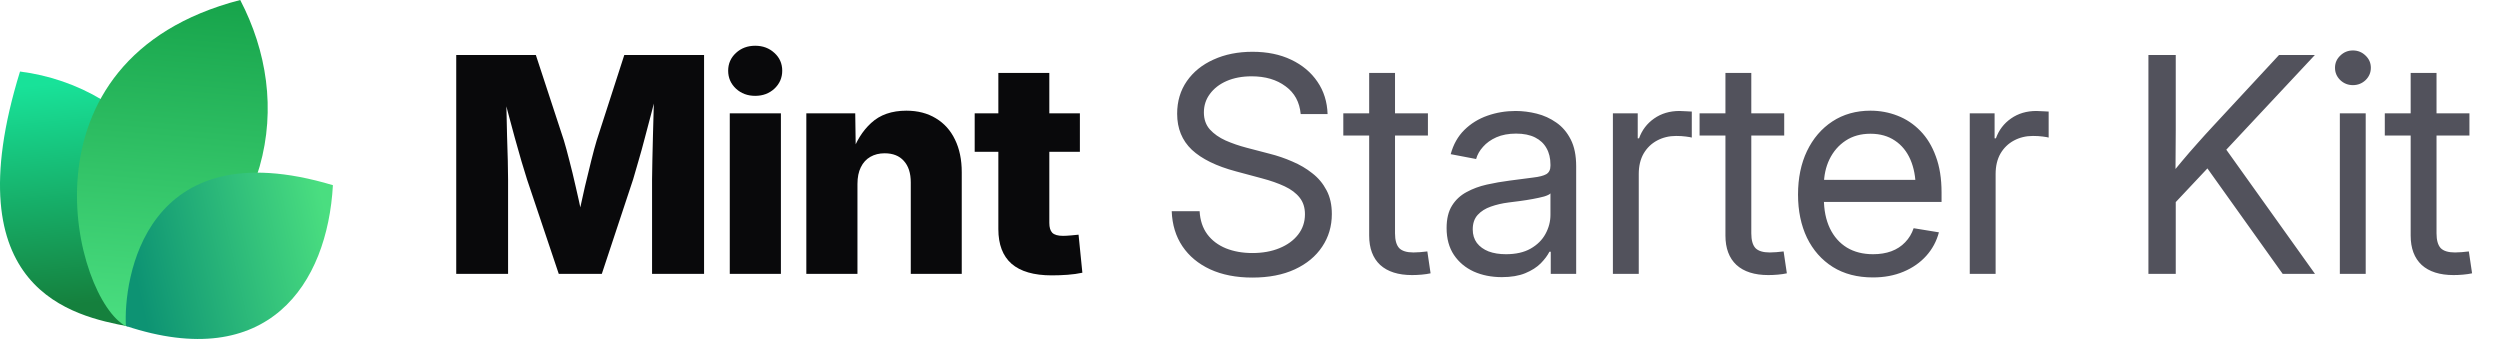
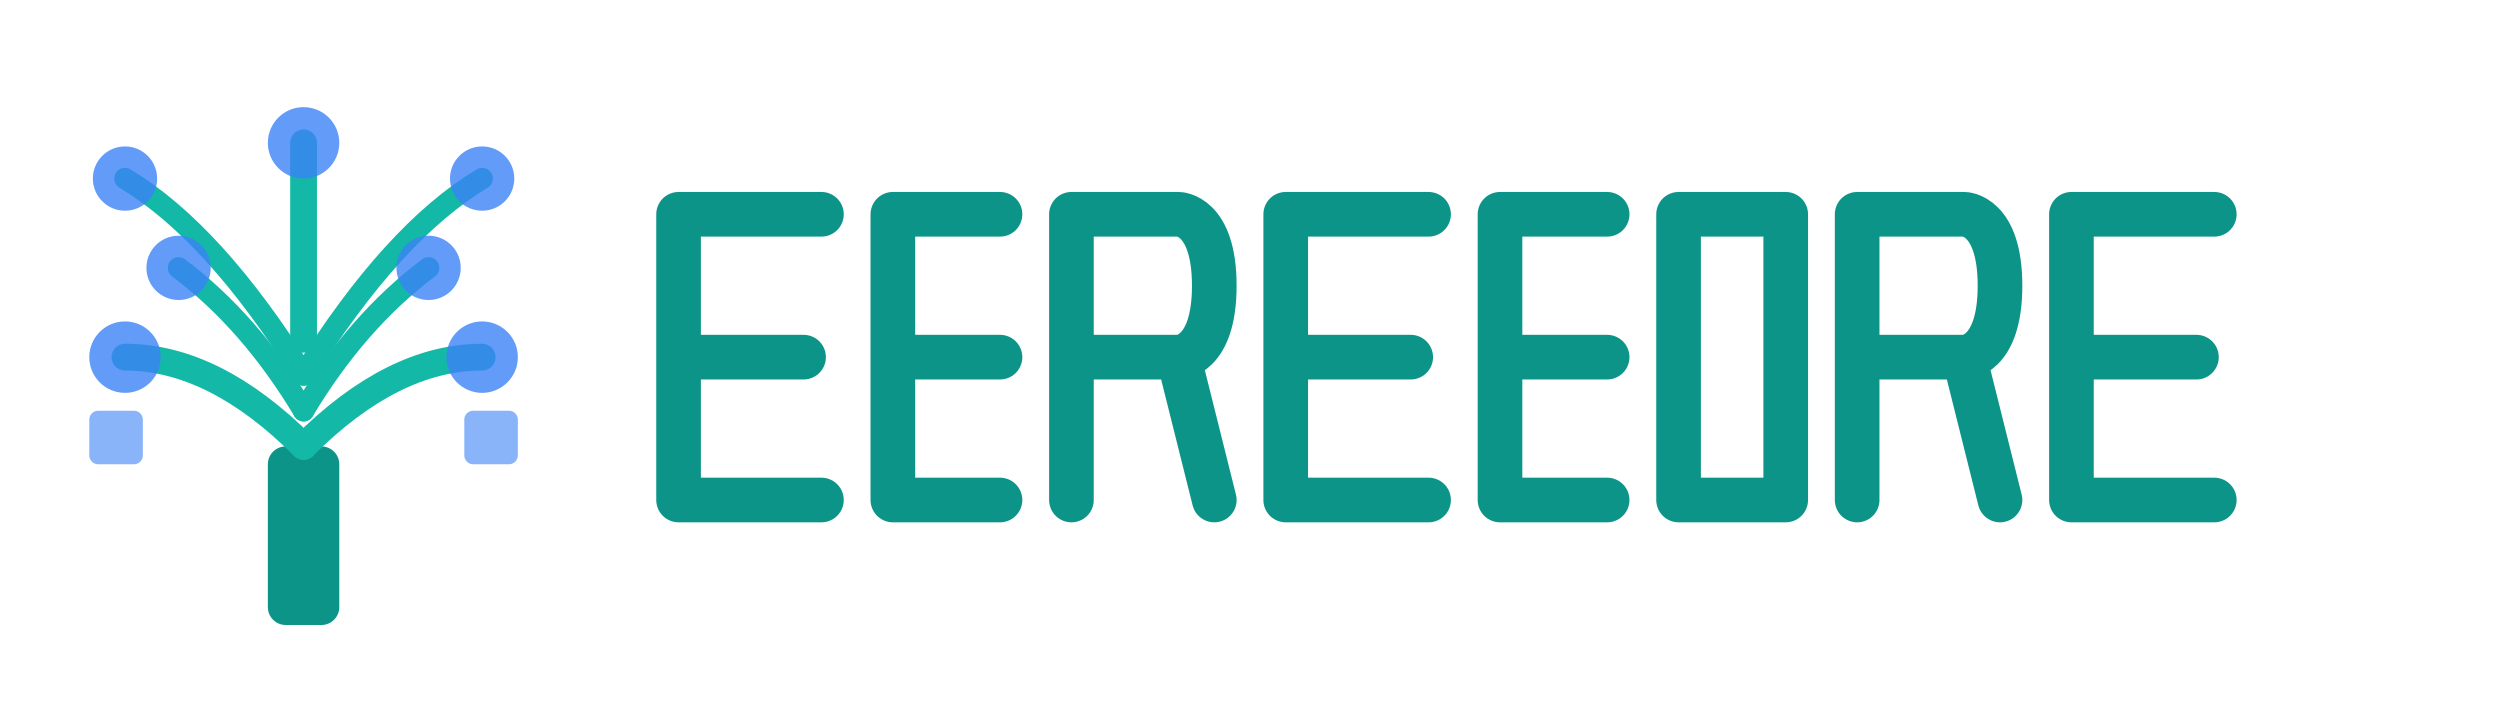
- <svg xmlns="http://www.w3.org/2000/svg" width="177" height="24" viewBox="0 0 177 24" fill="none">
-   <path d="M9.061 23.108C5.268 22.377 -3.391 20.627 1.417 5.064C9.634 6.099 16.973 14.064 9.061 23.108Z" fill="url(#paint0_linear_17557_2020)" />
-   <path d="M8.919 23.094C5.276 21.222 0.784 4.209 17.007 0C20.757 7.193 19.621 16.545 8.919 23.094Z" fill="url(#paint1_linear_17557_2020)" />
-   <path d="M8.914 23.079C8.735 19.882 10.159 9.085 23.57 13.111C23.181 20.123 18.984 26.418 8.914 23.079Z" fill="url(#paint2_linear_17557_2020)" />
-   <path d="M32.301 19.392V3.894H37.938L39.925 9.948C40.036 10.315 40.164 10.787 40.31 11.362C40.462 11.938 40.611 12.552 40.757 13.204C40.91 13.855 41.048 14.483 41.173 15.086C41.305 15.682 41.412 16.192 41.495 16.615H40.695C40.771 16.192 40.871 15.682 40.996 15.086C41.128 14.49 41.267 13.866 41.412 13.214C41.565 12.562 41.714 11.948 41.86 11.373C42.005 10.79 42.133 10.315 42.244 9.948L44.2 3.894H49.848V19.392H46.166V12.704C46.166 12.357 46.173 11.917 46.187 11.383C46.2 10.849 46.214 10.27 46.228 9.646C46.249 9.022 46.266 8.391 46.28 7.753C46.301 7.115 46.311 6.519 46.311 5.964H46.623C46.485 6.561 46.332 7.181 46.166 7.826C45.999 8.471 45.833 9.102 45.666 9.719C45.507 10.336 45.351 10.901 45.198 11.414C45.053 11.928 44.928 12.357 44.824 12.704L42.608 19.392H39.561L37.314 12.704C37.203 12.357 37.072 11.928 36.919 11.414C36.773 10.901 36.614 10.34 36.441 9.729C36.274 9.112 36.104 8.481 35.931 7.836C35.764 7.192 35.608 6.567 35.463 5.964H35.827C35.834 6.512 35.844 7.105 35.858 7.743C35.872 8.374 35.886 9.005 35.9 9.636C35.92 10.26 35.938 10.839 35.952 11.373C35.965 11.907 35.972 12.351 35.972 12.704V19.392H32.301ZM51.668 19.392V8.024H55.288V19.392H51.668ZM53.468 6.786C52.927 6.786 52.473 6.616 52.105 6.276C51.738 5.93 51.554 5.507 51.554 5.007C51.554 4.508 51.738 4.088 52.105 3.749C52.473 3.409 52.927 3.239 53.468 3.239C54.009 3.239 54.463 3.409 54.83 3.749C55.198 4.082 55.382 4.501 55.382 5.007C55.382 5.507 55.198 5.93 54.83 6.276C54.463 6.616 54.009 6.786 53.468 6.786ZM60.708 13.027V19.392H57.088V8.024H60.551L60.593 10.967H60.281C60.593 10.024 61.061 9.268 61.685 8.7C62.309 8.124 63.138 7.836 64.171 7.836C64.975 7.836 65.672 8.017 66.262 8.377C66.851 8.731 67.302 9.234 67.614 9.885C67.933 10.537 68.092 11.307 68.092 12.194V19.392H64.483V12.912C64.483 12.26 64.32 11.754 63.994 11.394C63.675 11.033 63.221 10.853 62.632 10.853C62.25 10.853 61.914 10.936 61.623 11.102C61.332 11.269 61.106 11.515 60.947 11.841C60.787 12.16 60.708 12.555 60.708 13.027ZM76.456 8.024V10.749H69.008V8.024H76.456ZM70.683 5.163H74.292V15.783C74.292 16.102 74.361 16.334 74.5 16.48C74.646 16.625 74.899 16.698 75.259 16.698C75.405 16.698 75.596 16.688 75.831 16.667C76.074 16.646 76.251 16.629 76.362 16.615L76.632 19.309C76.313 19.378 75.963 19.427 75.582 19.455C75.207 19.482 74.836 19.496 74.469 19.496C73.2 19.496 72.25 19.222 71.619 18.674C70.995 18.127 70.683 17.308 70.683 16.22V5.163Z" fill="#09090B" />
-   <path d="M88.667 19.652C87.523 19.652 86.528 19.458 85.682 19.07C84.843 18.681 84.188 18.137 83.716 17.437C83.245 16.736 82.992 15.908 82.957 14.951H84.933C84.968 15.596 85.148 16.14 85.474 16.584C85.8 17.021 86.24 17.354 86.795 17.582C87.35 17.804 87.974 17.915 88.667 17.915C89.388 17.915 90.026 17.801 90.581 17.572C91.143 17.343 91.583 17.024 91.902 16.615C92.228 16.199 92.391 15.717 92.391 15.169C92.391 14.698 92.266 14.306 92.017 13.994C91.767 13.675 91.413 13.408 90.956 13.193C90.498 12.978 89.954 12.787 89.323 12.621L87.502 12.132C86.123 11.765 85.082 11.255 84.382 10.603C83.689 9.944 83.342 9.095 83.342 8.055C83.342 7.174 83.571 6.404 84.028 5.746C84.486 5.087 85.117 4.577 85.921 4.217C86.726 3.849 87.645 3.666 88.678 3.666C89.718 3.666 90.63 3.853 91.413 4.227C92.204 4.602 92.824 5.122 93.275 5.787C93.726 6.446 93.965 7.209 93.993 8.076H92.089C92.013 7.23 91.656 6.574 91.018 6.11C90.387 5.638 89.586 5.403 88.615 5.403C87.95 5.403 87.36 5.513 86.847 5.735C86.341 5.957 85.946 6.262 85.661 6.651C85.377 7.032 85.235 7.469 85.235 7.961C85.235 8.447 85.377 8.849 85.661 9.168C85.946 9.48 86.317 9.74 86.774 9.948C87.232 10.149 87.724 10.319 88.251 10.457L89.884 10.884C90.439 11.023 90.977 11.206 91.496 11.435C92.023 11.657 92.495 11.934 92.911 12.267C93.334 12.593 93.67 12.995 93.92 13.474C94.17 13.945 94.294 14.504 94.294 15.149C94.294 16.015 94.066 16.788 93.608 17.468C93.157 18.148 92.512 18.681 91.673 19.07C90.834 19.458 89.832 19.652 88.667 19.652ZM101.097 8.024V9.594H95.106V8.024H101.097ZM96.937 5.163H98.767V16.521C98.767 17 98.865 17.347 99.059 17.562C99.26 17.77 99.6 17.874 100.078 17.874C100.21 17.874 100.366 17.867 100.546 17.853C100.733 17.832 100.903 17.815 101.056 17.801L101.285 19.351C101.097 19.392 100.886 19.423 100.65 19.444C100.414 19.465 100.189 19.475 99.974 19.475C98.996 19.475 98.244 19.236 97.717 18.758C97.197 18.272 96.937 17.579 96.937 16.677V5.163ZM106.33 19.621C105.595 19.621 104.932 19.489 104.343 19.226C103.754 18.955 103.285 18.564 102.939 18.05C102.592 17.53 102.419 16.896 102.419 16.147C102.419 15.495 102.547 14.965 102.804 14.556C103.06 14.146 103.403 13.828 103.833 13.599C104.263 13.363 104.742 13.186 105.269 13.068C105.796 12.95 106.333 12.857 106.881 12.787C107.574 12.69 108.132 12.617 108.555 12.569C108.978 12.52 109.287 12.441 109.481 12.33C109.675 12.212 109.772 12.014 109.772 11.737V11.654C109.772 11.203 109.679 10.815 109.492 10.489C109.311 10.163 109.041 9.91 108.68 9.729C108.32 9.549 107.872 9.459 107.338 9.459C106.805 9.459 106.34 9.546 105.945 9.719C105.556 9.892 105.241 10.118 104.998 10.395C104.755 10.665 104.593 10.953 104.509 11.258L102.71 10.915C102.897 10.222 103.22 9.65 103.677 9.199C104.135 8.748 104.679 8.412 105.31 8.19C105.941 7.968 106.607 7.857 107.307 7.857C107.8 7.857 108.295 7.92 108.795 8.044C109.301 8.169 109.765 8.381 110.188 8.679C110.611 8.97 110.951 9.369 111.208 9.875C111.464 10.374 111.593 11.005 111.593 11.768V19.392H109.793V17.822H109.7C109.568 18.085 109.363 18.359 109.086 18.643C108.809 18.921 108.444 19.153 107.994 19.34C107.543 19.527 106.988 19.621 106.33 19.621ZM106.621 17.998C107.321 17.998 107.904 17.867 108.368 17.603C108.84 17.333 109.19 16.986 109.419 16.563C109.654 16.133 109.772 15.682 109.772 15.211V13.692C109.703 13.769 109.554 13.841 109.325 13.911C109.096 13.973 108.829 14.032 108.524 14.088C108.226 14.143 107.921 14.192 107.609 14.233C107.304 14.275 107.033 14.309 106.798 14.337C106.354 14.393 105.938 14.49 105.549 14.628C105.168 14.76 104.86 14.954 104.624 15.211C104.388 15.467 104.27 15.811 104.27 16.241C104.27 16.615 104.367 16.934 104.561 17.198C104.762 17.461 105.04 17.662 105.393 17.801C105.747 17.933 106.156 17.998 106.621 17.998ZM114.193 19.392V8.024H115.951V9.792H116.045C116.253 9.209 116.61 8.741 117.116 8.388C117.622 8.034 118.219 7.857 118.905 7.857C119.058 7.857 119.217 7.864 119.384 7.878C119.55 7.885 119.682 7.892 119.779 7.899V9.74C119.716 9.719 119.578 9.695 119.363 9.667C119.155 9.639 118.922 9.625 118.666 9.625C118.174 9.625 117.726 9.733 117.324 9.948C116.922 10.163 116.603 10.471 116.367 10.874C116.138 11.276 116.024 11.758 116.024 12.319V19.392H114.193ZM126.322 8.024V9.594H120.33V8.024H126.322ZM122.161 5.163H123.992V16.521C123.992 17 124.089 17.347 124.283 17.562C124.484 17.77 124.824 17.874 125.302 17.874C125.434 17.874 125.59 17.867 125.77 17.853C125.958 17.832 126.127 17.815 126.28 17.801L126.509 19.351C126.322 19.392 126.11 19.423 125.874 19.444C125.639 19.465 125.413 19.475 125.198 19.475C124.221 19.475 123.468 19.236 122.941 18.758C122.421 18.272 122.161 17.579 122.161 16.677V5.163ZM132.604 19.642C131.502 19.642 130.555 19.396 129.765 18.903C128.974 18.404 128.364 17.714 127.934 16.834C127.511 15.946 127.3 14.927 127.3 13.775C127.3 12.611 127.511 11.584 127.934 10.697C128.364 9.802 128.964 9.102 129.734 8.596C130.51 8.089 131.408 7.836 132.428 7.836C133.1 7.836 133.738 7.954 134.341 8.19C134.952 8.426 135.489 8.783 135.954 9.261C136.425 9.74 136.793 10.343 137.056 11.071C137.327 11.792 137.462 12.645 137.462 13.63V14.296H128.433V12.735H136.463L135.631 13.297C135.631 12.541 135.506 11.876 135.257 11.3C135.007 10.725 134.643 10.277 134.165 9.958C133.686 9.632 133.107 9.469 132.428 9.469C131.748 9.469 131.162 9.632 130.67 9.958C130.177 10.284 129.796 10.725 129.526 11.279C129.262 11.827 129.13 12.441 129.13 13.12V14.046C129.13 14.864 129.273 15.572 129.557 16.168C129.841 16.757 130.243 17.211 130.763 17.53C131.283 17.842 131.901 17.998 132.615 17.998C133.093 17.998 133.523 17.929 133.905 17.79C134.293 17.645 134.619 17.433 134.882 17.156C135.153 16.879 135.354 16.546 135.486 16.157L137.275 16.449C137.108 17.08 136.81 17.634 136.38 18.113C135.95 18.591 135.413 18.966 134.768 19.236C134.123 19.507 133.402 19.642 132.604 19.642ZM139.459 19.392V8.024H141.217V9.792H141.311C141.519 9.209 141.876 8.741 142.382 8.388C142.888 8.034 143.485 7.857 144.171 7.857C144.324 7.857 144.483 7.864 144.649 7.878C144.816 7.885 144.948 7.892 145.045 7.899V9.74C144.982 9.719 144.844 9.695 144.629 9.667C144.421 9.639 144.188 9.625 143.932 9.625C143.439 9.625 142.992 9.733 142.59 9.948C142.188 10.163 141.869 10.471 141.633 10.874C141.404 11.276 141.29 11.758 141.29 12.319V19.392H139.459ZM153.429 14.961V12.715C153.783 12.257 154.136 11.82 154.49 11.404C154.844 10.981 155.204 10.565 155.572 10.156C155.939 9.74 156.314 9.327 156.695 8.918L161.355 3.894H163.893L157.277 10.967H157.184L153.429 14.961ZM152.108 19.392V3.894H154.043V9.241L154.022 12.559L154.043 13.505V19.392H152.108ZM161.615 19.392L155.967 11.477L157.173 9.969L163.903 19.392H161.615ZM165.661 19.392V8.024H167.492V19.392H165.661ZM166.587 6.027C166.24 6.027 165.942 5.909 165.692 5.673C165.443 5.43 165.318 5.139 165.318 4.799C165.318 4.459 165.443 4.172 165.692 3.936C165.942 3.693 166.24 3.572 166.587 3.572C166.934 3.572 167.232 3.693 167.482 3.936C167.731 4.172 167.856 4.459 167.856 4.799C167.856 5.139 167.731 5.43 167.482 5.673C167.232 5.909 166.934 6.027 166.587 6.027ZM174.836 8.024V9.594H168.844V8.024H174.836ZM170.675 5.163H172.506V16.521C172.506 17 172.603 17.347 172.797 17.562C172.998 17.77 173.338 17.874 173.816 17.874C173.948 17.874 174.104 17.867 174.284 17.853C174.472 17.832 174.641 17.815 174.794 17.801L175.023 19.351C174.836 19.392 174.624 19.423 174.388 19.444C174.153 19.465 173.927 19.475 173.712 19.475C172.735 19.475 171.982 19.236 171.455 18.758C170.935 18.272 170.675 17.579 170.675 16.677V5.163Z" fill="#52525C" />
-   <defs>
-     <linearGradient id="paint0_linear_17557_2020" x1="3.776" y1="5.916" x2="5.232" y2="21.559" gradientUnits="userSpaceOnUse">
-       <stop stop-color="#18E299" />
-       <stop offset="1" stop-color="#15803D" />
-     </linearGradient>
-     <linearGradient id="paint1_linear_17557_2020" x1="12.171" y1="-0.718" x2="10.19" y2="22.983" gradientUnits="userSpaceOnUse">
-       <stop stop-color="#16A34A" />
-       <stop offset="1" stop-color="#4ADE80" />
-     </linearGradient>
-     <linearGradient id="paint2_linear_17557_2020" x1="23.133" y1="15.353" x2="9.338" y2="18.52" gradientUnits="userSpaceOnUse">
-       <stop stop-color="#4ADE80" />
-       <stop offset="1" stop-color="#0D9373" />
-     </linearGradient>
-   </defs>
+ <svg xmlns="http://www.w3.org/2000/svg" width="140" height="40" viewBox="0 0 140 40" fill="none">
+   <g transform="translate(2, 5)">
+     <rect x="13" y="20" width="4" height="10" fill="#0D9488" rx="1" />
+     <path d="M15 20 Q10 15 5 15" stroke="#14B8A6" stroke-width="1.5" fill="none" stroke-linecap="round" />
+     <path d="M15 20 Q20 15 25 15" stroke="#14B8A6" stroke-width="1.5" fill="none" stroke-linecap="round" />
+     <path d="M15 18 Q12 13 8 10" stroke="#14B8A6" stroke-width="1.2" fill="none" stroke-linecap="round" />
+     <path d="M15 18 Q18 13 22 10" stroke="#14B8A6" stroke-width="1.2" fill="none" stroke-linecap="round" />
+     <path d="M15 16 Q10 8 5 5" stroke="#14B8A6" stroke-width="1.2" fill="none" stroke-linecap="round" />
+     <path d="M15 16 Q20 8 25 5" stroke="#14B8A6" stroke-width="1.2" fill="none" stroke-linecap="round" />
+     <path d="M15 14 L15 3" stroke="#14B8A6" stroke-width="1.5" fill="none" stroke-linecap="round" />
+     <circle cx="5" cy="15" r="2" fill="#3B82F6" opacity="0.8" />
+     <circle cx="25" cy="15" r="2" fill="#3B82F6" opacity="0.8" />
+     <circle cx="8" cy="10" r="1.8" fill="#3B82F6" opacity="0.8" />
+     <circle cx="22" cy="10" r="1.8" fill="#3B82F6" opacity="0.8" />
+     <circle cx="5" cy="5" r="1.8" fill="#3B82F6" opacity="0.8" />
+     <circle cx="25" cy="5" r="1.8" fill="#3B82F6" opacity="0.8" />
+     <circle cx="15" cy="3" r="2" fill="#3B82F6" opacity="0.8" />
+     <rect x="3" y="18" width="3" height="3" fill="#3B82F6" opacity="0.6" rx="0.5" />
+     <rect x="24" y="18" width="3" height="3" fill="#3B82F6" opacity="0.6" rx="0.5" />
+   </g>
+   <g transform="translate(38, 12)">
+     <path d="M0 0 L0 16 L8 16 M0 8 L7 8 M0 0 L8 0" stroke="#0D9488" stroke-width="2.5" stroke-linecap="round" stroke-linejoin="round" fill="none" />
+     <path d="M12 16 C12 16 12 16 12 16 L12 8 L18 8 M18 0 L12 0 C12 0 12 0 12 0 L12 16 C12 16 12 16 12 16 L18 16" stroke="#0D9488" stroke-width="2.5" stroke-linecap="round" stroke-linejoin="round" fill="none" />
+     <path d="M22 16 L22 0 L28 0 C28 0 30 0 30 4 C30 8 28 8 28 8 L22 8 M28 8 L30 16" stroke="#0D9488" stroke-width="2.5" stroke-linecap="round" stroke-linejoin="round" fill="none" />
+     <path d="M34 0 L34 16 L42 16 M34 8 L41 8 M34 0 L42 0" stroke="#0D9488" stroke-width="2.5" stroke-linecap="round" stroke-linejoin="round" fill="none" />
+     <path d="M46 16 C46 16 46 16 46 16 L46 8 L52 8 M52 0 L46 0 C46 0 46 0 46 0 L46 16 C46 16 46 16 46 16 L52 16" stroke="#0D9488" stroke-width="2.5" stroke-linecap="round" stroke-linejoin="round" fill="none" />
+     <path d="M56 0 C56 0 56 0 56 0 L56 16 C56 16 56 16 56 16 L62 16 C62 16 62 16 62 16 L62 0 C62 0 62 0 62 0 Z" stroke="#0D9488" stroke-width="2.5" stroke-linecap="round" stroke-linejoin="round" fill="none" />
+     <path d="M66 16 L66 0 L72 0 C72 0 74 0 74 4 C74 8 72 8 72 8 L66 8 M72 8 L74 16" stroke="#0D9488" stroke-width="2.5" stroke-linecap="round" stroke-linejoin="round" fill="none" />
+     <path d="M78 0 L78 16 L86 16 M78 8 L85 8 M78 0 L86 0" stroke="#0D9488" stroke-width="2.5" stroke-linecap="round" stroke-linejoin="round" fill="none" />
+   </g>
</svg>
